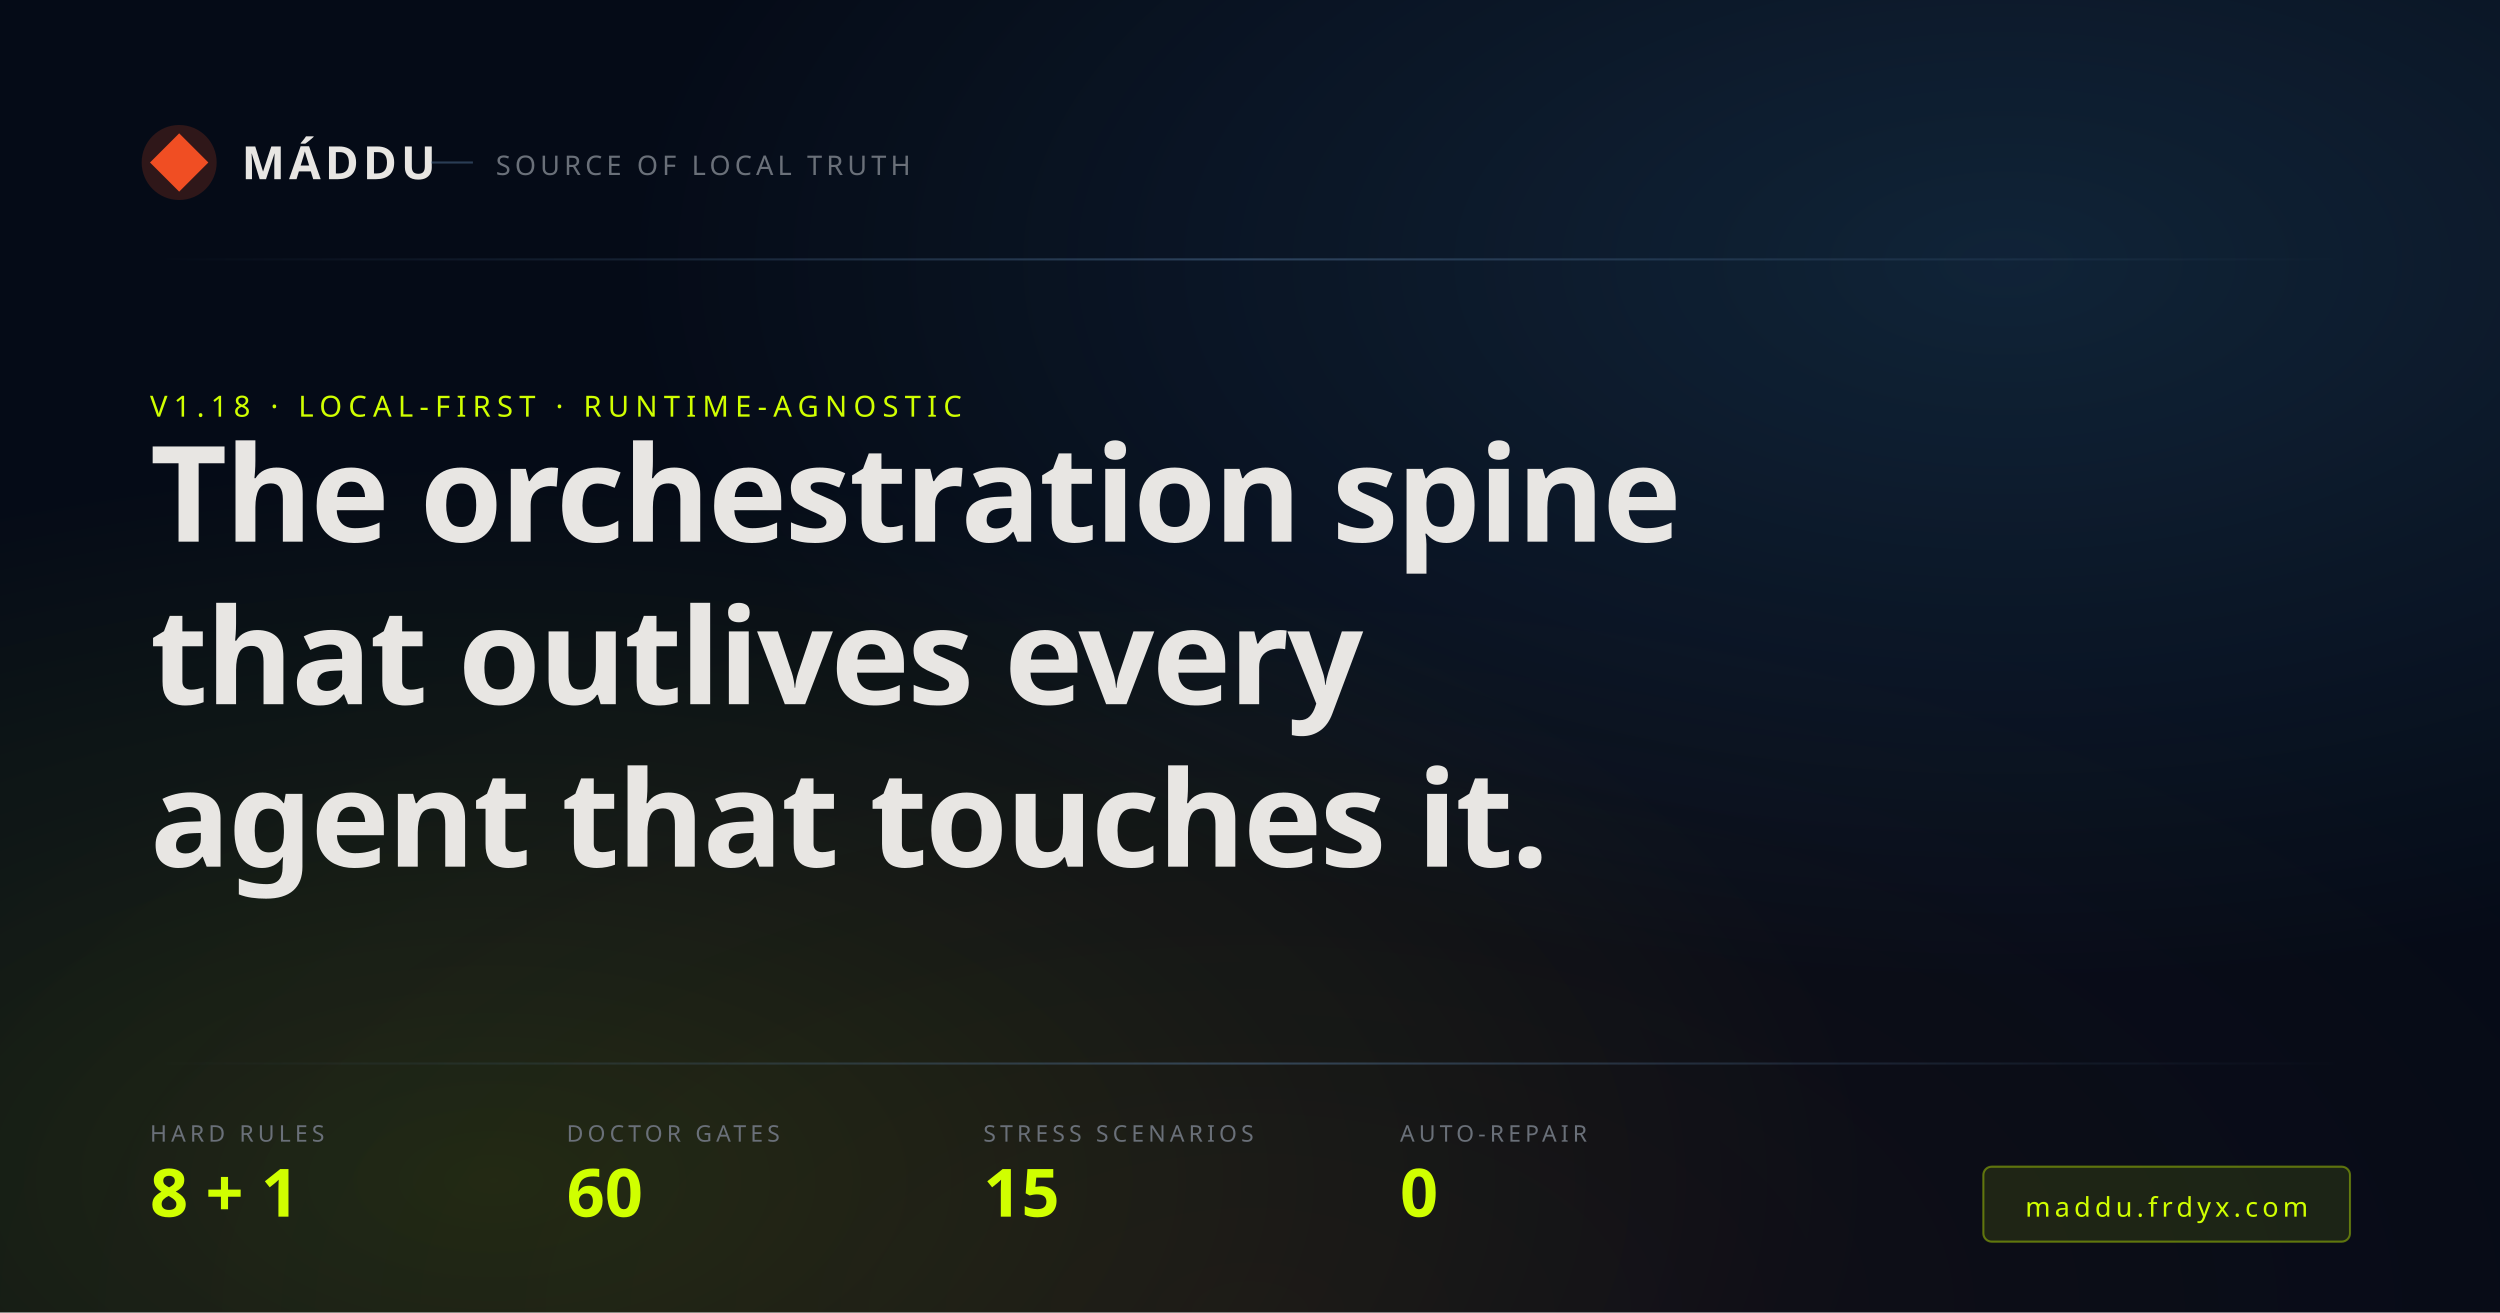
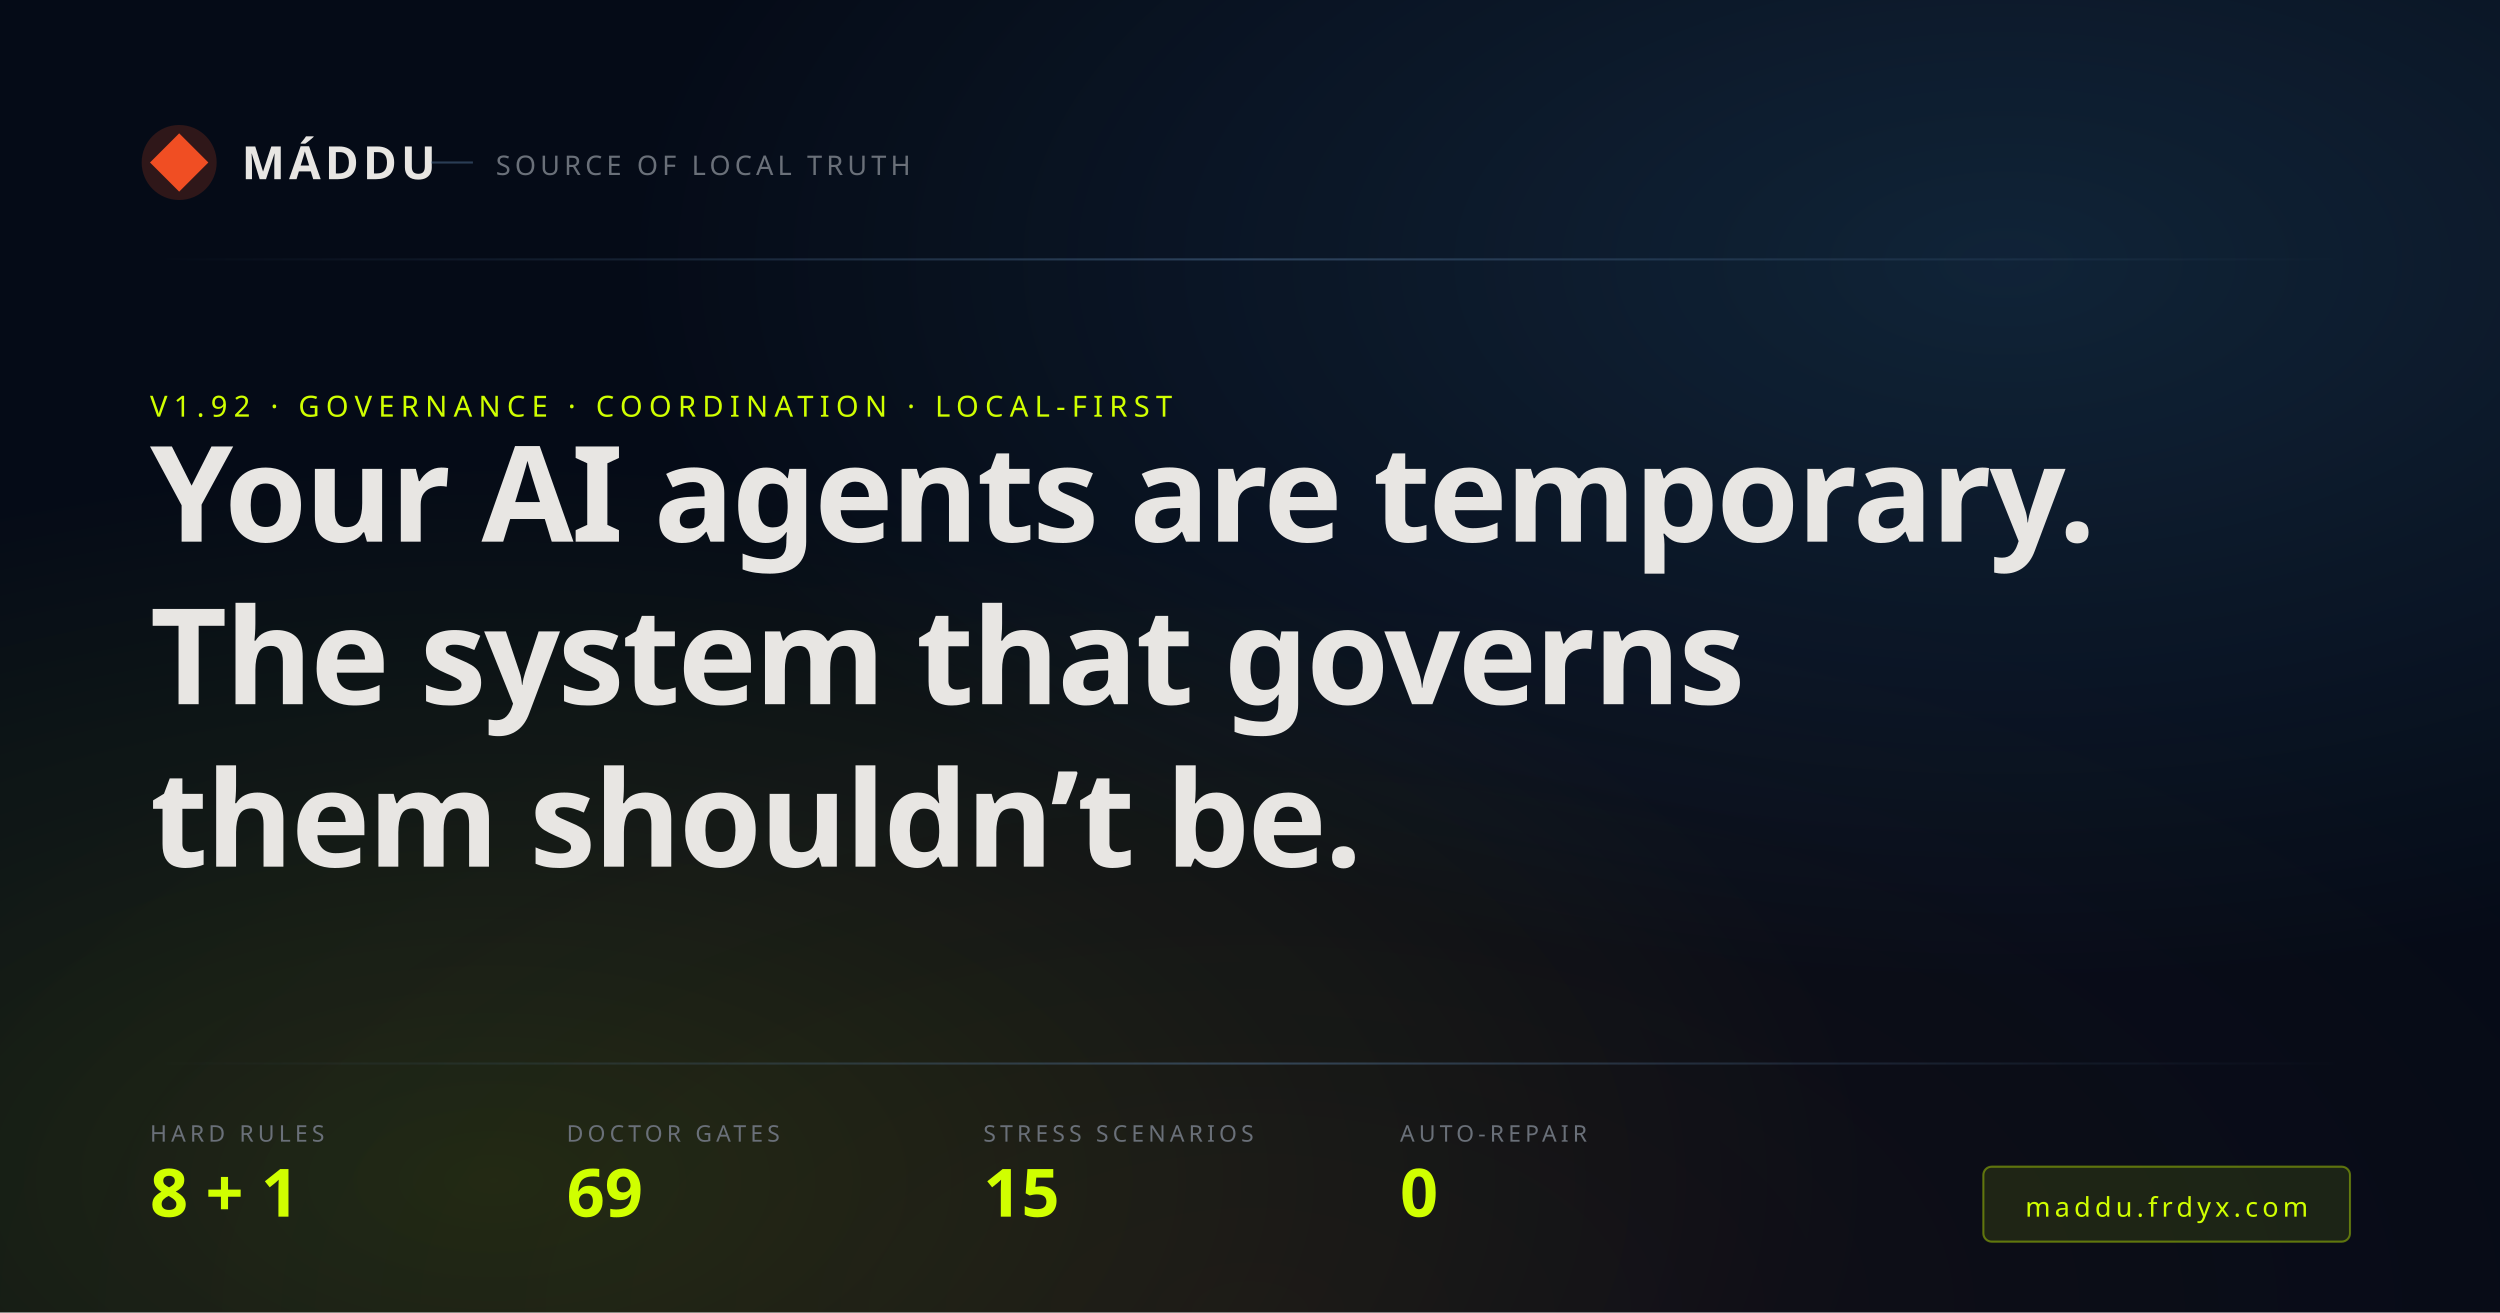
<svg xmlns="http://www.w3.org/2000/svg" width="1200" height="630" viewBox="0 0 1200 630">
  <defs>
    <radialGradient id="bg-accent2" cx="80%" cy="20%" r="55%">
      <stop offset="0%" stop-color="#56B8FF" stop-opacity="0.14" />
      <stop offset="100%" stop-color="#56B8FF" stop-opacity="0" />
    </radialGradient>
    <radialGradient id="bg-tone" cx="20%" cy="90%" r="55%">
      <stop offset="0%" stop-color="#D0FF00" stop-opacity="0.12" />
      <stop offset="100%" stop-color="#D0FF00" stop-opacity="0" />
    </radialGradient>
    <radialGradient id="bg-brand" cx="50%" cy="100%" r="60%">
      <stop offset="0%" stop-color="#F04E23" stop-opacity="0.06" />
      <stop offset="100%" stop-color="#F04E23" stop-opacity="0" />
    </radialGradient>
    <linearGradient id="hairline" x1="0" y1="0" x2="1" y2="0">
      <stop offset="0%" stop-color="#507195" stop-opacity="0" />
      <stop offset="50%" stop-color="#507195" stop-opacity="0.5" />
      <stop offset="100%" stop-color="#507195" stop-opacity="0" />
    </linearGradient>
  </defs>
  <rect width="1200" height="630" fill="#050B17" />
  <rect width="1200" height="630" fill="url(#bg-accent2)" />
  <rect width="1200" height="630" fill="url(#bg-tone)" />
  <rect width="1200" height="630" fill="url(#bg-brand)" />
  <g transform="translate(72, 64)">
    <circle cx="14" cy="14" r="18" fill="#F04E23" fill-opacity="0.18" />
    <path d="M14 0 L28 14 L14 28 L0 14 Z" fill="#F04E23" />
    <text x="44" y="22" fill="#E8E6E3" font-size="22" font-weight="700" font-family="IBM Plex Sans Condensed" letter-spacing="2">MÁDDU</text>
    <line x1="135" y1="14" x2="155" y2="14" stroke="#507195" stroke-opacity="0.5" stroke-width="1" />
    <text x="166" y="20" fill="#6a7079" font-size="13" font-family="IBM Plex Mono" letter-spacing="2">SOURCE OF LOCAL TRUTH</text>
  </g>
  <rect x="72" y="124" width="1056" height="1" fill="url(#hairline)" />
-   <text x="72" y="200" fill="#D0FF00" font-size="14" font-family="IBM Plex Mono" font-weight="500" letter-spacing="3">V1.18 · LOCAL-FIRST · RUNTIME-AGNOSTIC</text>
-   <text x="72" y="260" fill="#E8E6E3" font-size="64" font-weight="700" font-family="IBM Plex Sans Condensed" letter-spacing="-1">The orchestration spine</text>
-   <text x="72" y="338" fill="#E8E6E3" font-size="64" font-weight="700" font-family="IBM Plex Sans Condensed" letter-spacing="-1">that outlives every</text>
-   <text x="72" y="416" fill="#E8E6E3" font-size="64" font-weight="700" font-family="IBM Plex Sans Condensed" letter-spacing="-1">agent that touches it.</text>
+   <text x="72" y="200" fill="#D0FF00" font-size="14" font-family="IBM Plex Mono" font-weight="500" letter-spacing="3">V1.92 · GOVERNANCE · COORDINATION · LOCAL-FIRST</text>
+   <text x="72" y="260" fill="#E8E6E3" font-size="64" font-weight="700" font-family="IBM Plex Sans Condensed" letter-spacing="-1">Your AI agents are temporary.</text>
+   <text x="72" y="338" fill="#E8E6E3" font-size="64" font-weight="700" font-family="IBM Plex Sans Condensed" letter-spacing="-1">The system that governs</text>
+   <text x="72" y="416" fill="#E8E6E3" font-size="64" font-weight="700" font-family="IBM Plex Sans Condensed" letter-spacing="-1">them shouldn’t be.</text>
  <rect x="72" y="510" width="1056" height="1" fill="url(#hairline)" />
  <g transform="translate(72, 548)">
    <g transform="translate(0, 0)">
      <text x="0" y="0" fill="#6a7079" font-size="11" font-family="IBM Plex Mono" font-weight="400" letter-spacing="2">HARD RULES</text>
      <text x="0" y="36" fill="#D0FF00" font-size="32" font-weight="700" font-family="IBM Plex Sans Condensed">8 + 1</text>
    </g>
    <g transform="translate(200, 0)">
      <text x="0" y="0" fill="#6a7079" font-size="11" font-family="IBM Plex Mono" font-weight="400" letter-spacing="2">DOCTOR GATES</text>
-       <text x="0" y="36" fill="#D0FF00" font-size="32" font-weight="700" font-family="IBM Plex Sans Condensed">60</text>
+       <text x="0" y="36" fill="#D0FF00" font-size="32" font-weight="700" font-family="IBM Plex Sans Condensed">69</text>
    </g>
    <g transform="translate(400, 0)">
      <text x="0" y="0" fill="#6a7079" font-size="11" font-family="IBM Plex Mono" font-weight="400" letter-spacing="2">STRESS SCENARIOS</text>
      <text x="0" y="36" fill="#D0FF00" font-size="32" font-weight="700" font-family="IBM Plex Sans Condensed">15</text>
    </g>
    <g transform="translate(600, 0)">
      <text x="0" y="0" fill="#6a7079" font-size="11" font-family="IBM Plex Mono" font-weight="400" letter-spacing="2">AUTO-REPAIR</text>
      <text x="0" y="36" fill="#D0FF00" font-size="32" font-weight="700" font-family="IBM Plex Sans Condensed">0</text>
    </g>
    <g transform="translate(880, 12)">
      <rect x="0" y="0" width="176" height="36" rx="4" fill="#D0FF00" fill-opacity="0.10" stroke="#D0FF00" stroke-opacity="0.4" stroke-width="1" />
      <text x="88" y="24" fill="#D0FF00" font-size="13" font-family="IBM Plex Mono" font-weight="500" text-anchor="middle" letter-spacing="2">maddu.frdyx.com</text>
    </g>
  </g>
</svg>
